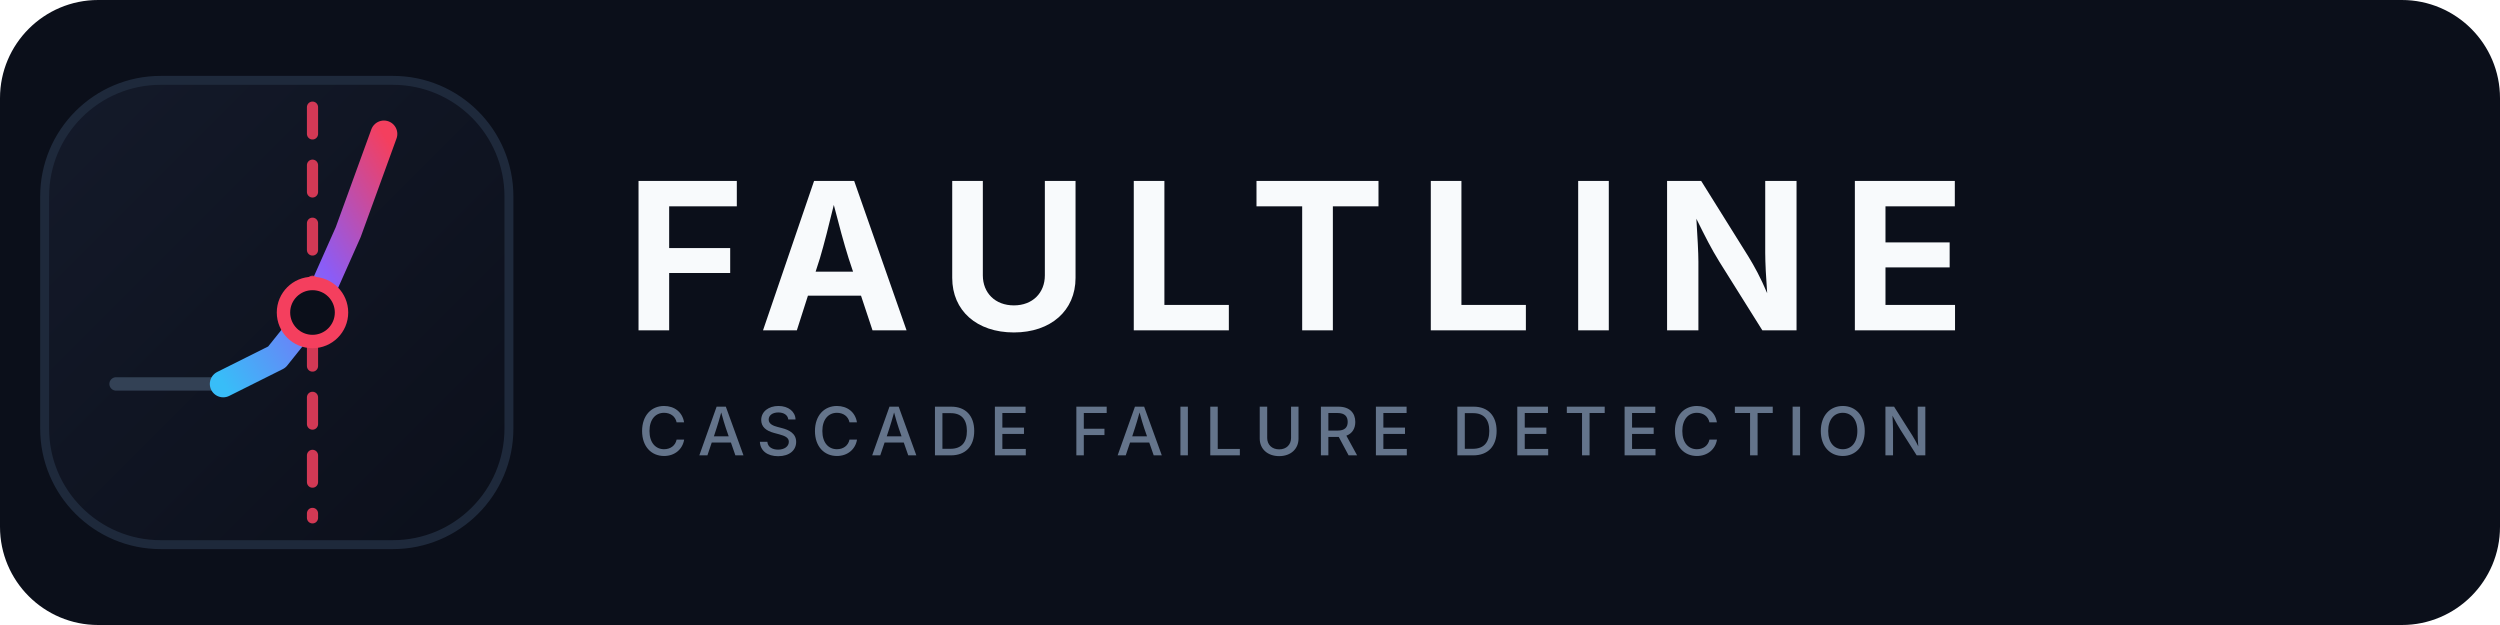
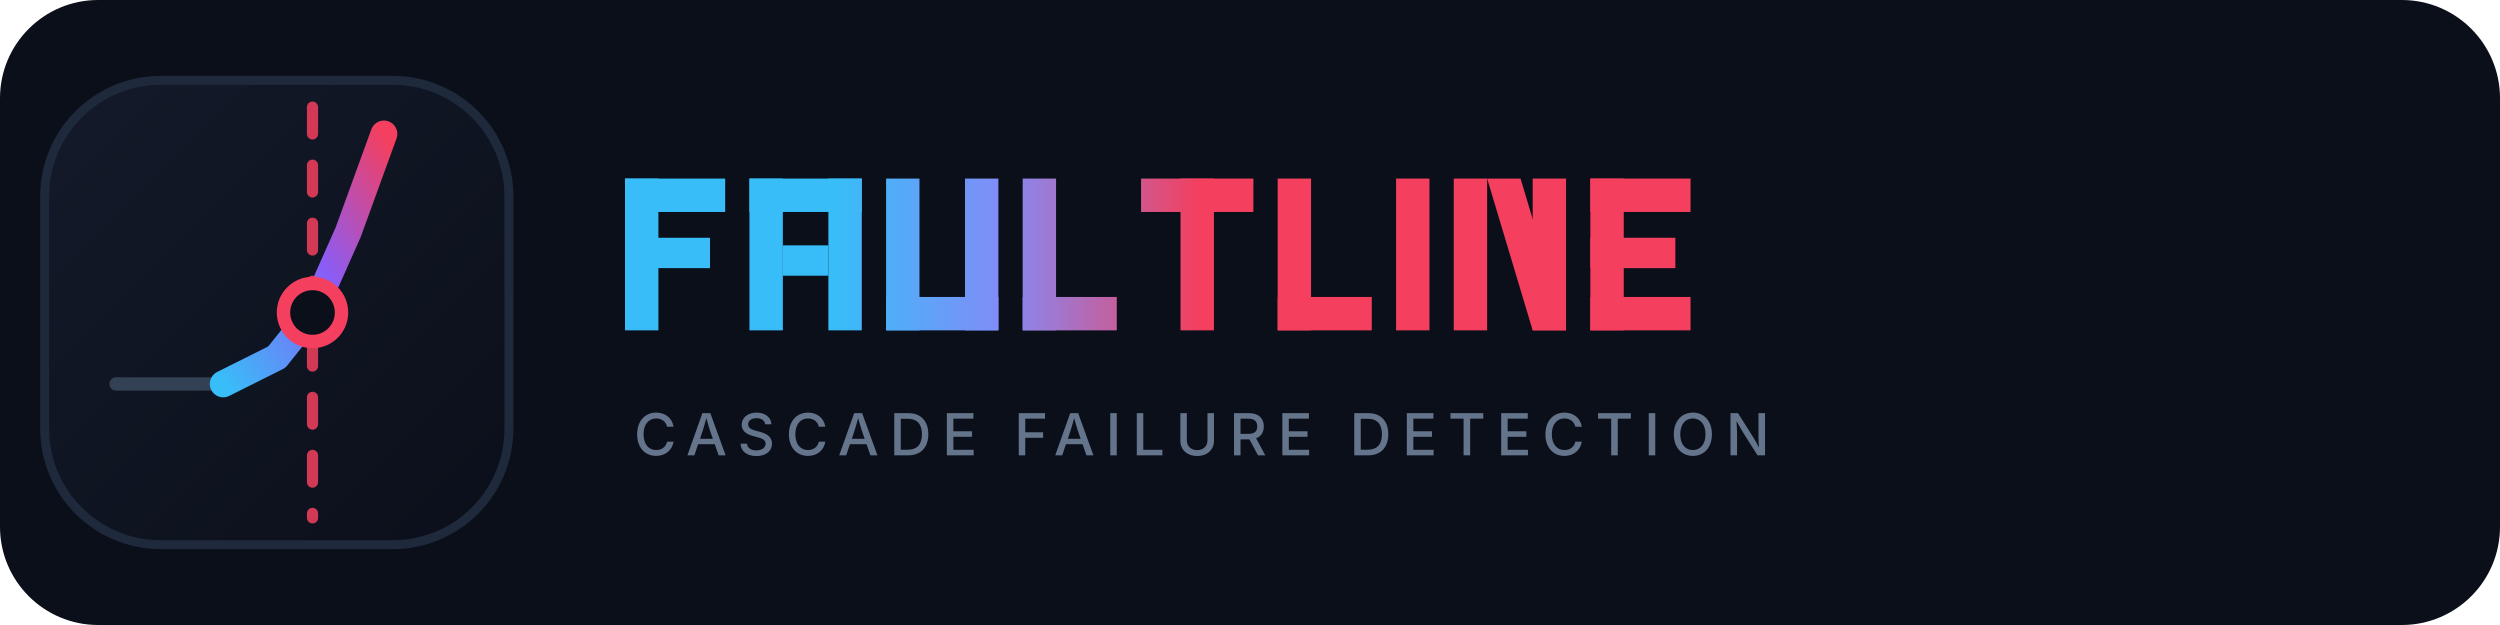
<svg xmlns="http://www.w3.org/2000/svg" width="560" height="140" viewBox="0 0 560 140" role="img" aria-label="FAULTLINE">
  <defs>
-     <linearGradient id="drift" x1="0" y1="1" x2="1" y2="0">
+     <linearGradient id="l-word" gradientUnits="userSpaceOnUse" x1="140" y1="0" x2="378.68" y2="0">
+       <stop offset="0%" stop-color="#38BDF8" />
+       <stop offset="45%" stop-color="#818CF8" />
+       <stop offset="100%" stop-color="#F43F5E" />
+     </linearGradient>
+     <linearGradient id="l-drift" x1="0" y1="1" x2="1" y2="0">
      <stop offset="0%" stop-color="#38BDF8" />
      <stop offset="55%" stop-color="#8B5CF6" />
      <stop offset="100%" stop-color="#F43F5E" />
    </linearGradient>
-     <linearGradient id="plate" x1="0" y1="0" x2="1" y2="1">
+     <linearGradient id="l-plate" x1="0" y1="0" x2="1" y2="1">
      <stop offset="0%" stop-color="#141A2A" />
      <stop offset="100%" stop-color="#0B0F1A" />
    </linearGradient>
  </defs>
  <rect width="560" height="140" rx="22" fill="#0B0F1A" />
-   <rect x="10" y="18" width="104" height="104" rx="26" fill="url(#plate)" stroke="#1E293B" stroke-width="2" />
+   <rect x="10" y="18" width="104" height="104" rx="26" fill="url(#l-plate)" stroke="#1E293B" stroke-width="2" />
  <path d="M26 86 H50" stroke="#334155" stroke-width="3" stroke-linecap="round" />
-   <path d="M50 86 L62 80 L70 70 L78 52 L86 30" fill="none" stroke="url(#drift)" stroke-width="6" stroke-linecap="round" stroke-linejoin="round" />
+   <path d="M50 86 L62 80 L70 70 L78 52 L86 30" fill="none" stroke="url(#l-drift)" stroke-width="6" stroke-linecap="round" stroke-linejoin="round" />
  <path d="M70 24 V116" stroke="#F43F5E" stroke-width="2.5" stroke-linecap="round" stroke-dasharray="6 7" opacity="0.85" />
  <circle cx="70" cy="70" r="6.5" fill="#0B0F1A" stroke="#F43F5E" stroke-width="3" />
-   <text x="140" y="74" font-family="Inter, Segoe UI, Helvetica, Arial, sans-serif" font-size="46" font-weight="700" letter-spacing="7" fill="#F8FAFC">FAULTLINE</text>
-   <text x="143" y="102" font-family="Inter, Segoe UI, Helvetica, Arial, sans-serif" font-size="15" font-weight="500" letter-spacing="2.6" fill="#64748B">CASCADE FAILURE DETECTION</text>
+   <g transform="translate(140 40) scale(0.34)" fill="url(#l-word)">
+     <rect x="0" y="0" width="22" height="100" />
+     <rect x="0" y="0" width="66" height="22" />
+     <rect x="0" y="39" width="56" height="20" />
+     <rect x="82" y="0" width="22" height="100" />
+     <rect x="134" y="0" width="22" height="100" />
+     <rect x="82" y="0" width="74" height="22" />
+     <rect x="104" y="44" width="30" height="20" />
+     <rect x="172" y="0" width="22" height="100" />
+     <rect x="224" y="0" width="22" height="100" />
+     <rect x="172" y="78" width="74" height="22" />
+     <rect x="262" y="0" width="22" height="100" />
+     <rect x="262" y="78" width="62" height="22" />
+     <rect x="340" y="0" width="74" height="22" />
+     <rect x="366" y="0" width="22" height="100" />
+     <rect x="430" y="0" width="22" height="100" />
+     <rect x="430" y="78" width="62" height="22" />
+     <rect x="508" y="0" width="22" height="100" />
+     <rect x="546" y="0" width="22" height="100" />
+     <rect x="598" y="0" width="22" height="100" />
+     <polygon points="568,0 590,0 620,100 598,100" />
+     <rect x="636" y="0" width="22" height="100" />
+     <rect x="636" y="0" width="66" height="22" />
+     <rect x="636" y="39" width="56" height="20" />
+     <rect x="636" y="78" width="66" height="22" />
+   </g>
+   <text x="142" y="102" font-family="'Segoe UI', Inter, Helvetica, Arial, sans-serif" font-size="13" font-weight="500" letter-spacing="2.4" fill="#64748B">CASCADE FAILURE DETECTION</text>
</svg>
